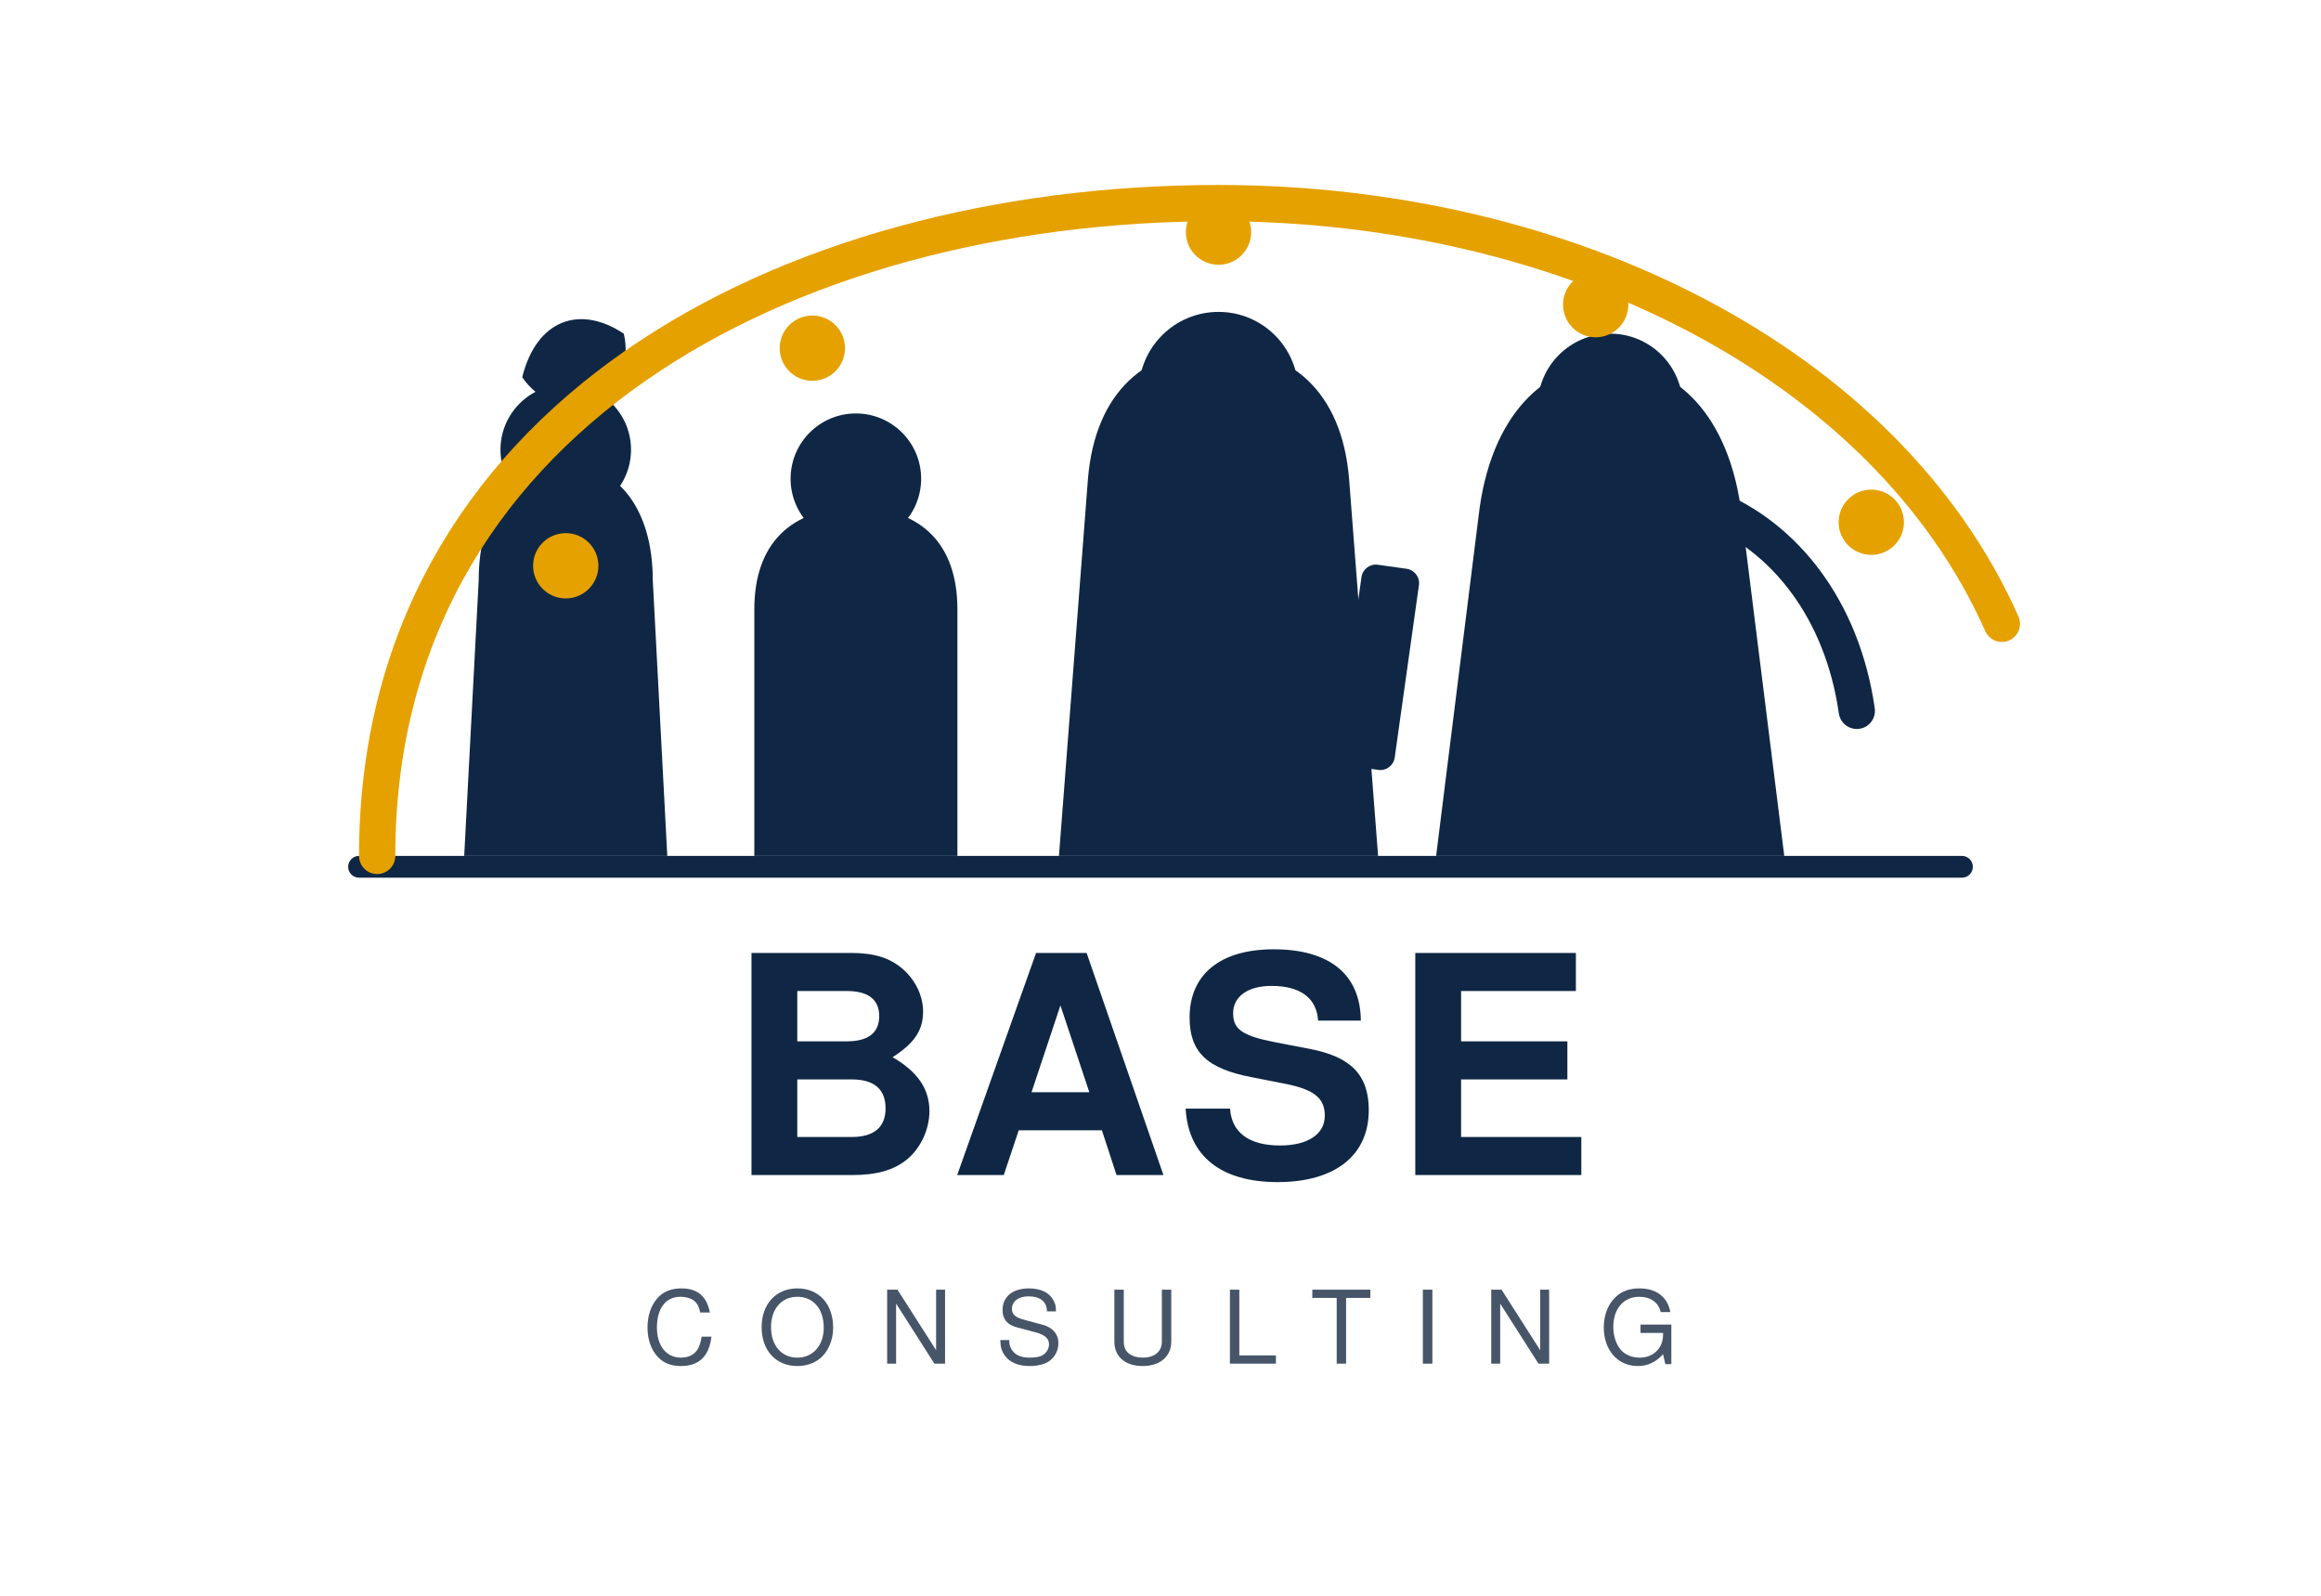
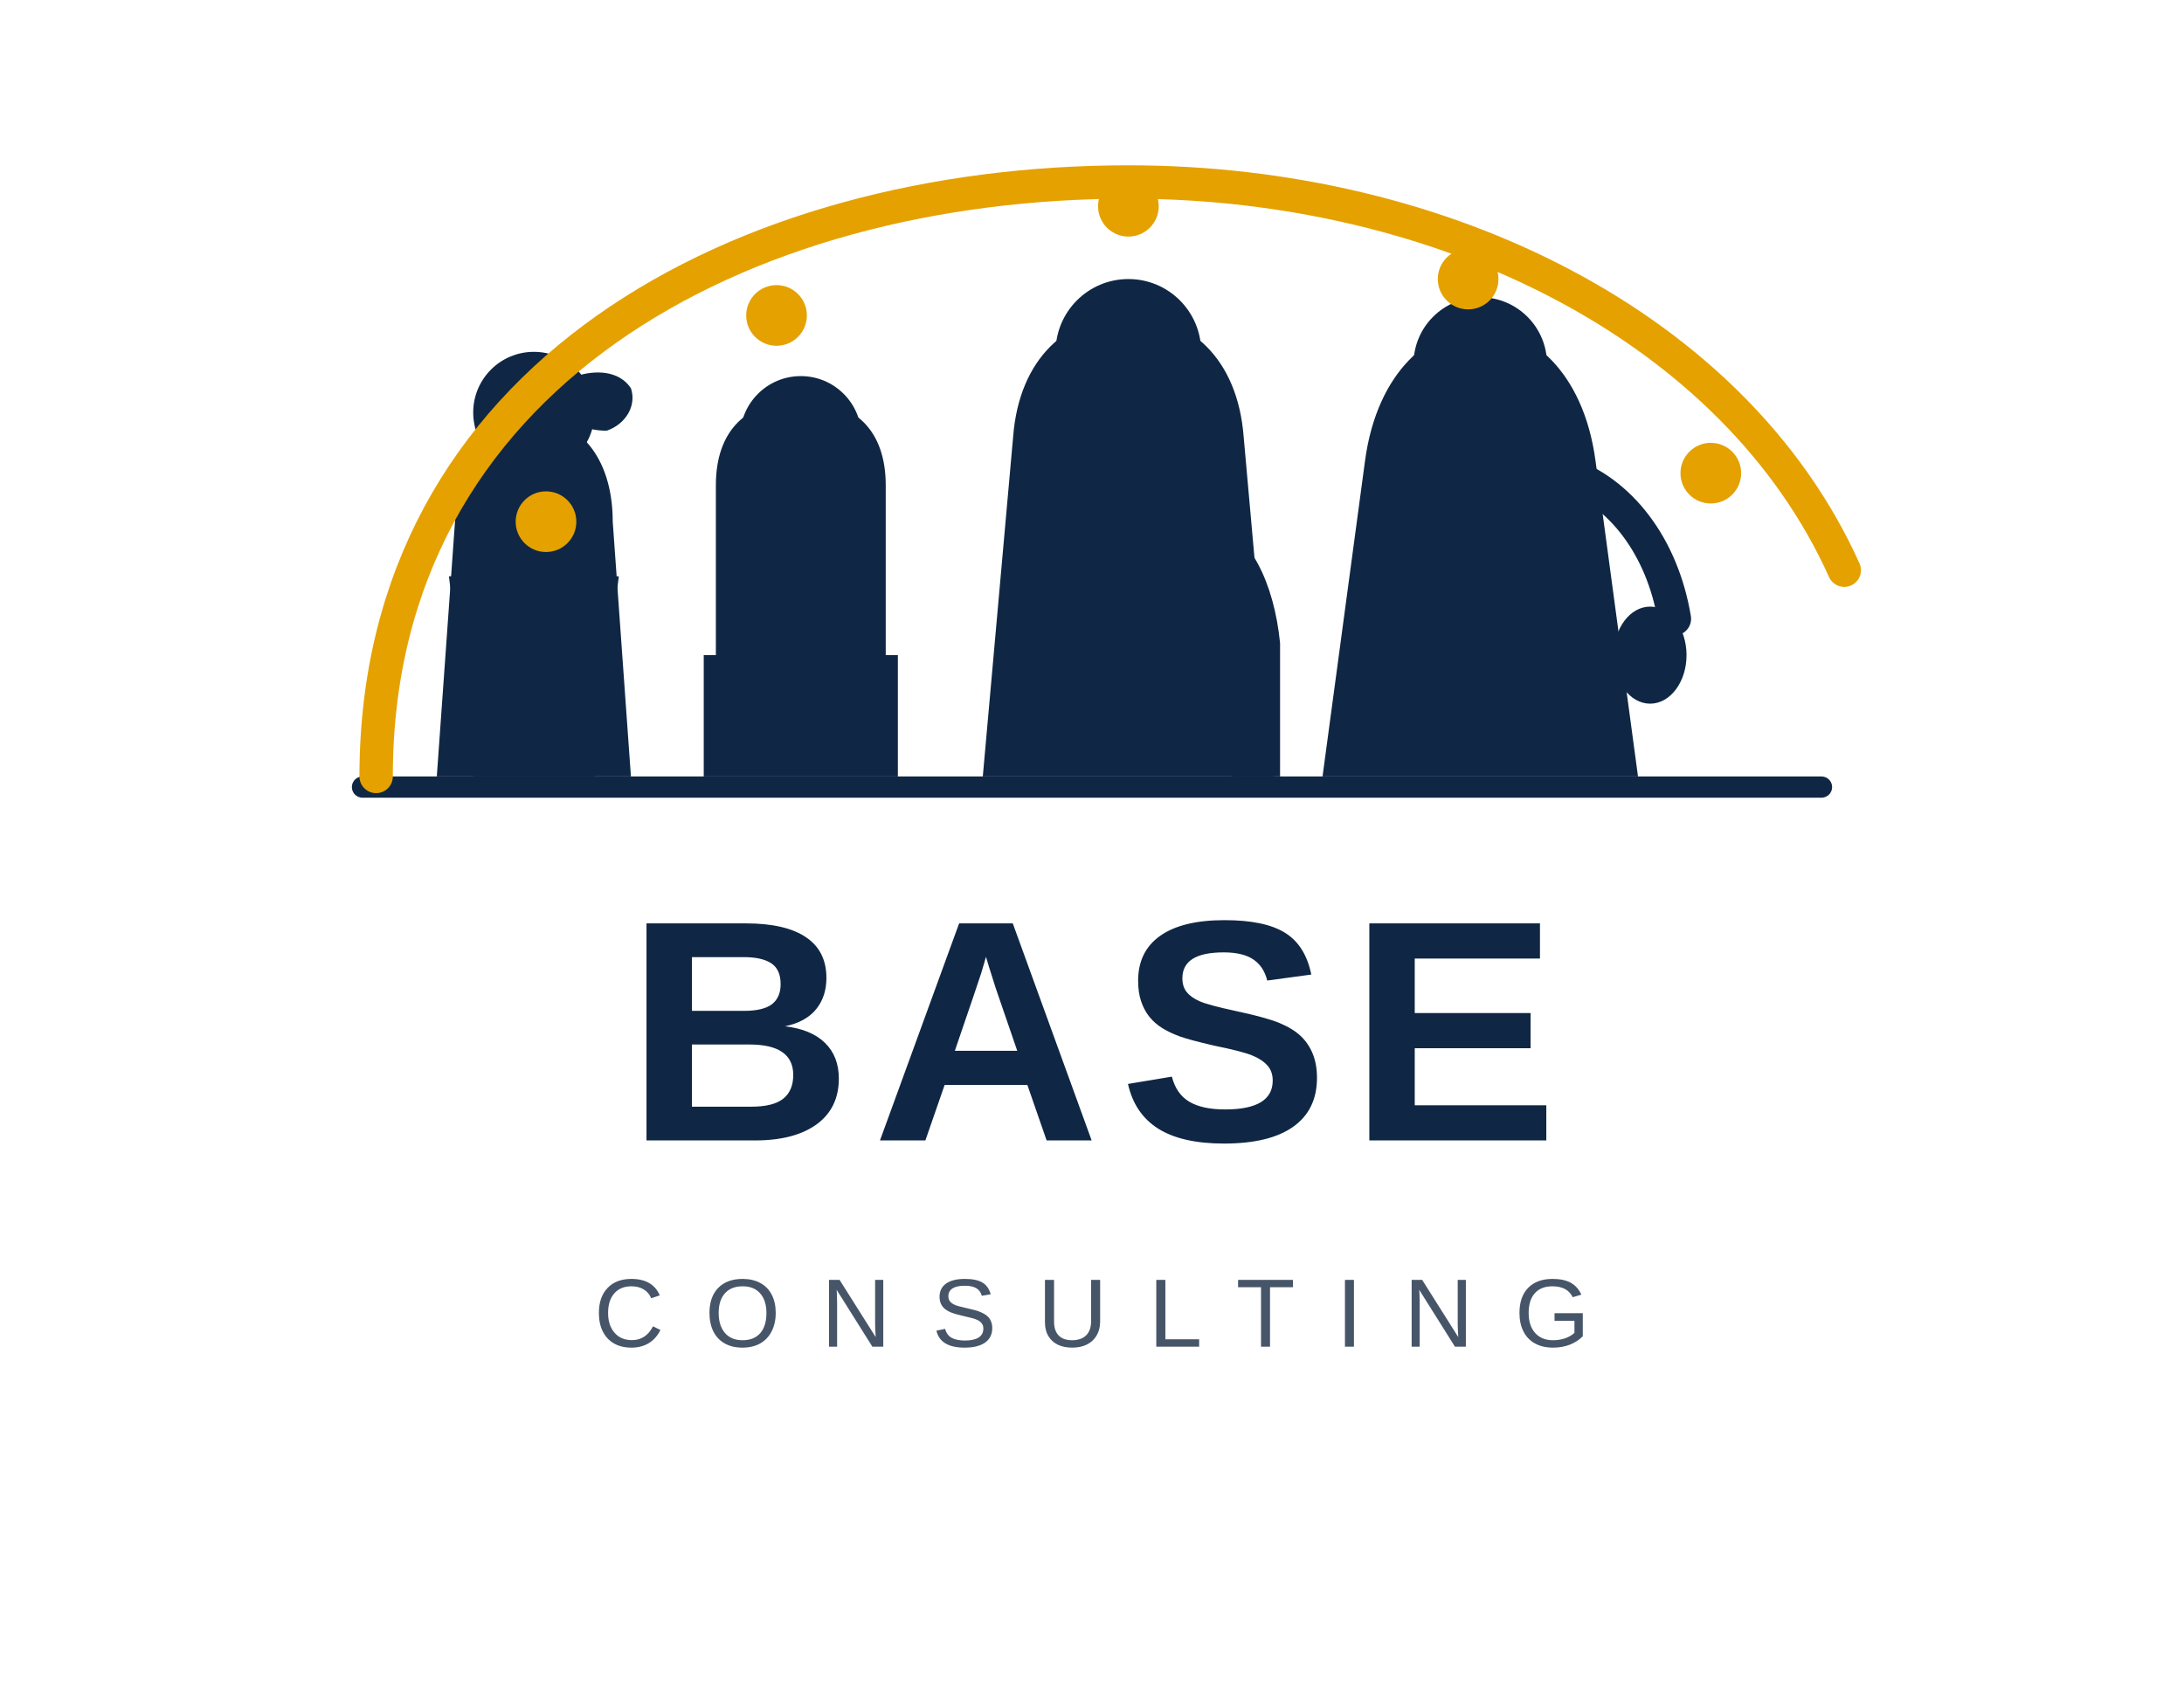
- <svg xmlns="http://www.w3.org/2000/svg" viewBox="0 0 320 220" role="img" aria-label="Base Consulting">
+ <svg xmlns="http://www.w3.org/2000/svg" viewBox="0 0 360 280" role="img" aria-label="Base Consulting">
  <g fill="#0F2744">
-     <rect x="48" y="118" width="224" height="3" rx="1.5" />
-     <circle cx="78" cy="62" r="9" />
-     <path d="M64 118h28l-2-38c0-10-5-16-12-16s-12 6-12 16l-2 38z" />
-     <path d="M72 52c2-8 8-10 14-6 1 4-1 8-4 10-4 1-8-1-10-4z" />
-     <circle cx="118" cy="66" r="9" />
-     <path d="M104 118h28v-34c0-9-5-14-14-14s-14 5-14 14v34z" />
-     <path d="M107 84h22v8H107z" />
-     <circle cx="168" cy="54" r="11" />
-     <path d="M146 118h44l-4-52c-1-12-8-18-18-18s-17 6-18 18l-4 52z" />
-     <path d="M163 72l5 18 5-18h-10z" opacity=".35" />
-     <rect x="186" y="78" width="8" height="28" rx="2" transform="rotate(8 190 92)" />
-     <circle cx="222" cy="56" r="10" />
-     <path d="M198 118h48l-6-48c-2-14-10-20-18-20s-16 6-18 20l-6 48z" />
-     <path d="M236 70c10 4 18 14 20 28" fill="none" stroke="#0F2744" stroke-width="5" stroke-linecap="round" />
+     <rect x="58" y="128" width="244" height="3.5" rx="1.75" />
+     <circle cx="88" cy="68" r="10" />
+     <path d="M95 62c3-1 7-1 9 2 1 3-1 6-4 7-3 0-6-1-7-4l2-5z" />
+     <path d="M72 128h32l-3-42c0-11-6-17-13-17s-13 6-13 17l-3 42z" />
+     <path d="M74 95h28l-4 33H78l-4-33z" />
+     <circle cx="132" cy="72" r="10" />
+     <path d="M116 128h32v-20H116z" />
+     <path d="M118 108h28v-28c0-9-5-14-14-14s-14 5-14 14v28z" />
+     <path d="M120 88h24v6H120z" />
+     <circle cx="186" cy="58" r="12" />
+     <path d="M162 128h48l-5-56c-1-13-9-20-19-20s-18 7-19 20l-5 56z" />
+     <path d="M180 78l6 22 6-22h-12z" opacity=".4" />
+     <path d="M200 86c6 2 10 10 11 20v22h-8V106c-1-8-3-14-8-18l5-2z" />
+     <circle cx="244" cy="60" r="11" />
+     <path d="M218 128h52l-7-52c-2-15-11-22-19-22s-17 7-19 22l-7 52z" />
+     <path d="M258 78c9 3 16 12 18 24" fill="none" stroke="#0F2744" stroke-width="5.5" stroke-linecap="round" />
+     <ellipse cx="272" cy="108" rx="6" ry="8" />
  </g>
-   <path d="M52 118C52 58 108 28 168 28c48 0 92 22 108 58" fill="none" stroke="#E5A100" stroke-width="5" stroke-linecap="round" />
+   <path d="M62 128C62 62 122 30 186 30c52 0 100 24 118 64" fill="none" stroke="#E5A100" stroke-width="5.5" stroke-linecap="round" />
  <g fill="#E5A100">
-     <circle cx="78" cy="78" r="4.5" />
-     <circle cx="112" cy="48" r="4.5" />
-     <circle cx="168" cy="32" r="4.5" />
-     <circle cx="220" cy="42" r="4.5" />
-     <circle cx="258" cy="72" r="4.5" />
+     <circle cx="90" cy="86" r="5" />
+     <circle cx="128" cy="52" r="5" />
+     <circle cx="186" cy="34" r="5" />
+     <circle cx="242" cy="46" r="5" />
+     <circle cx="282" cy="78" r="5" />
  </g>
-   <text x="160" y="162" text-anchor="middle" font-family="Sora, Arial Black, Helvetica, sans-serif" font-size="42" font-weight="800" letter-spacing="0.04em" fill="#0F2744">BASE</text>
-   <text x="160" y="188" text-anchor="middle" font-family="Sora, Helvetica, Arial, sans-serif" font-size="14" font-weight="500" letter-spacing="0.42em" fill="#475569">CONSULTING</text>
+   <text x="180" y="188" text-anchor="middle" font-family="Sora, Arial Black, Helvetica Neue, Arial, sans-serif" font-size="52" font-weight="800" letter-spacing="0.06em" fill="#0F2744">BASE</text>
+   <text x="180" y="222" text-anchor="middle" font-family="Sora, Helvetica Neue, Arial, sans-serif" font-size="16" font-weight="500" letter-spacing="0.42em" fill="#475569">CONSULTING</text>
</svg>
